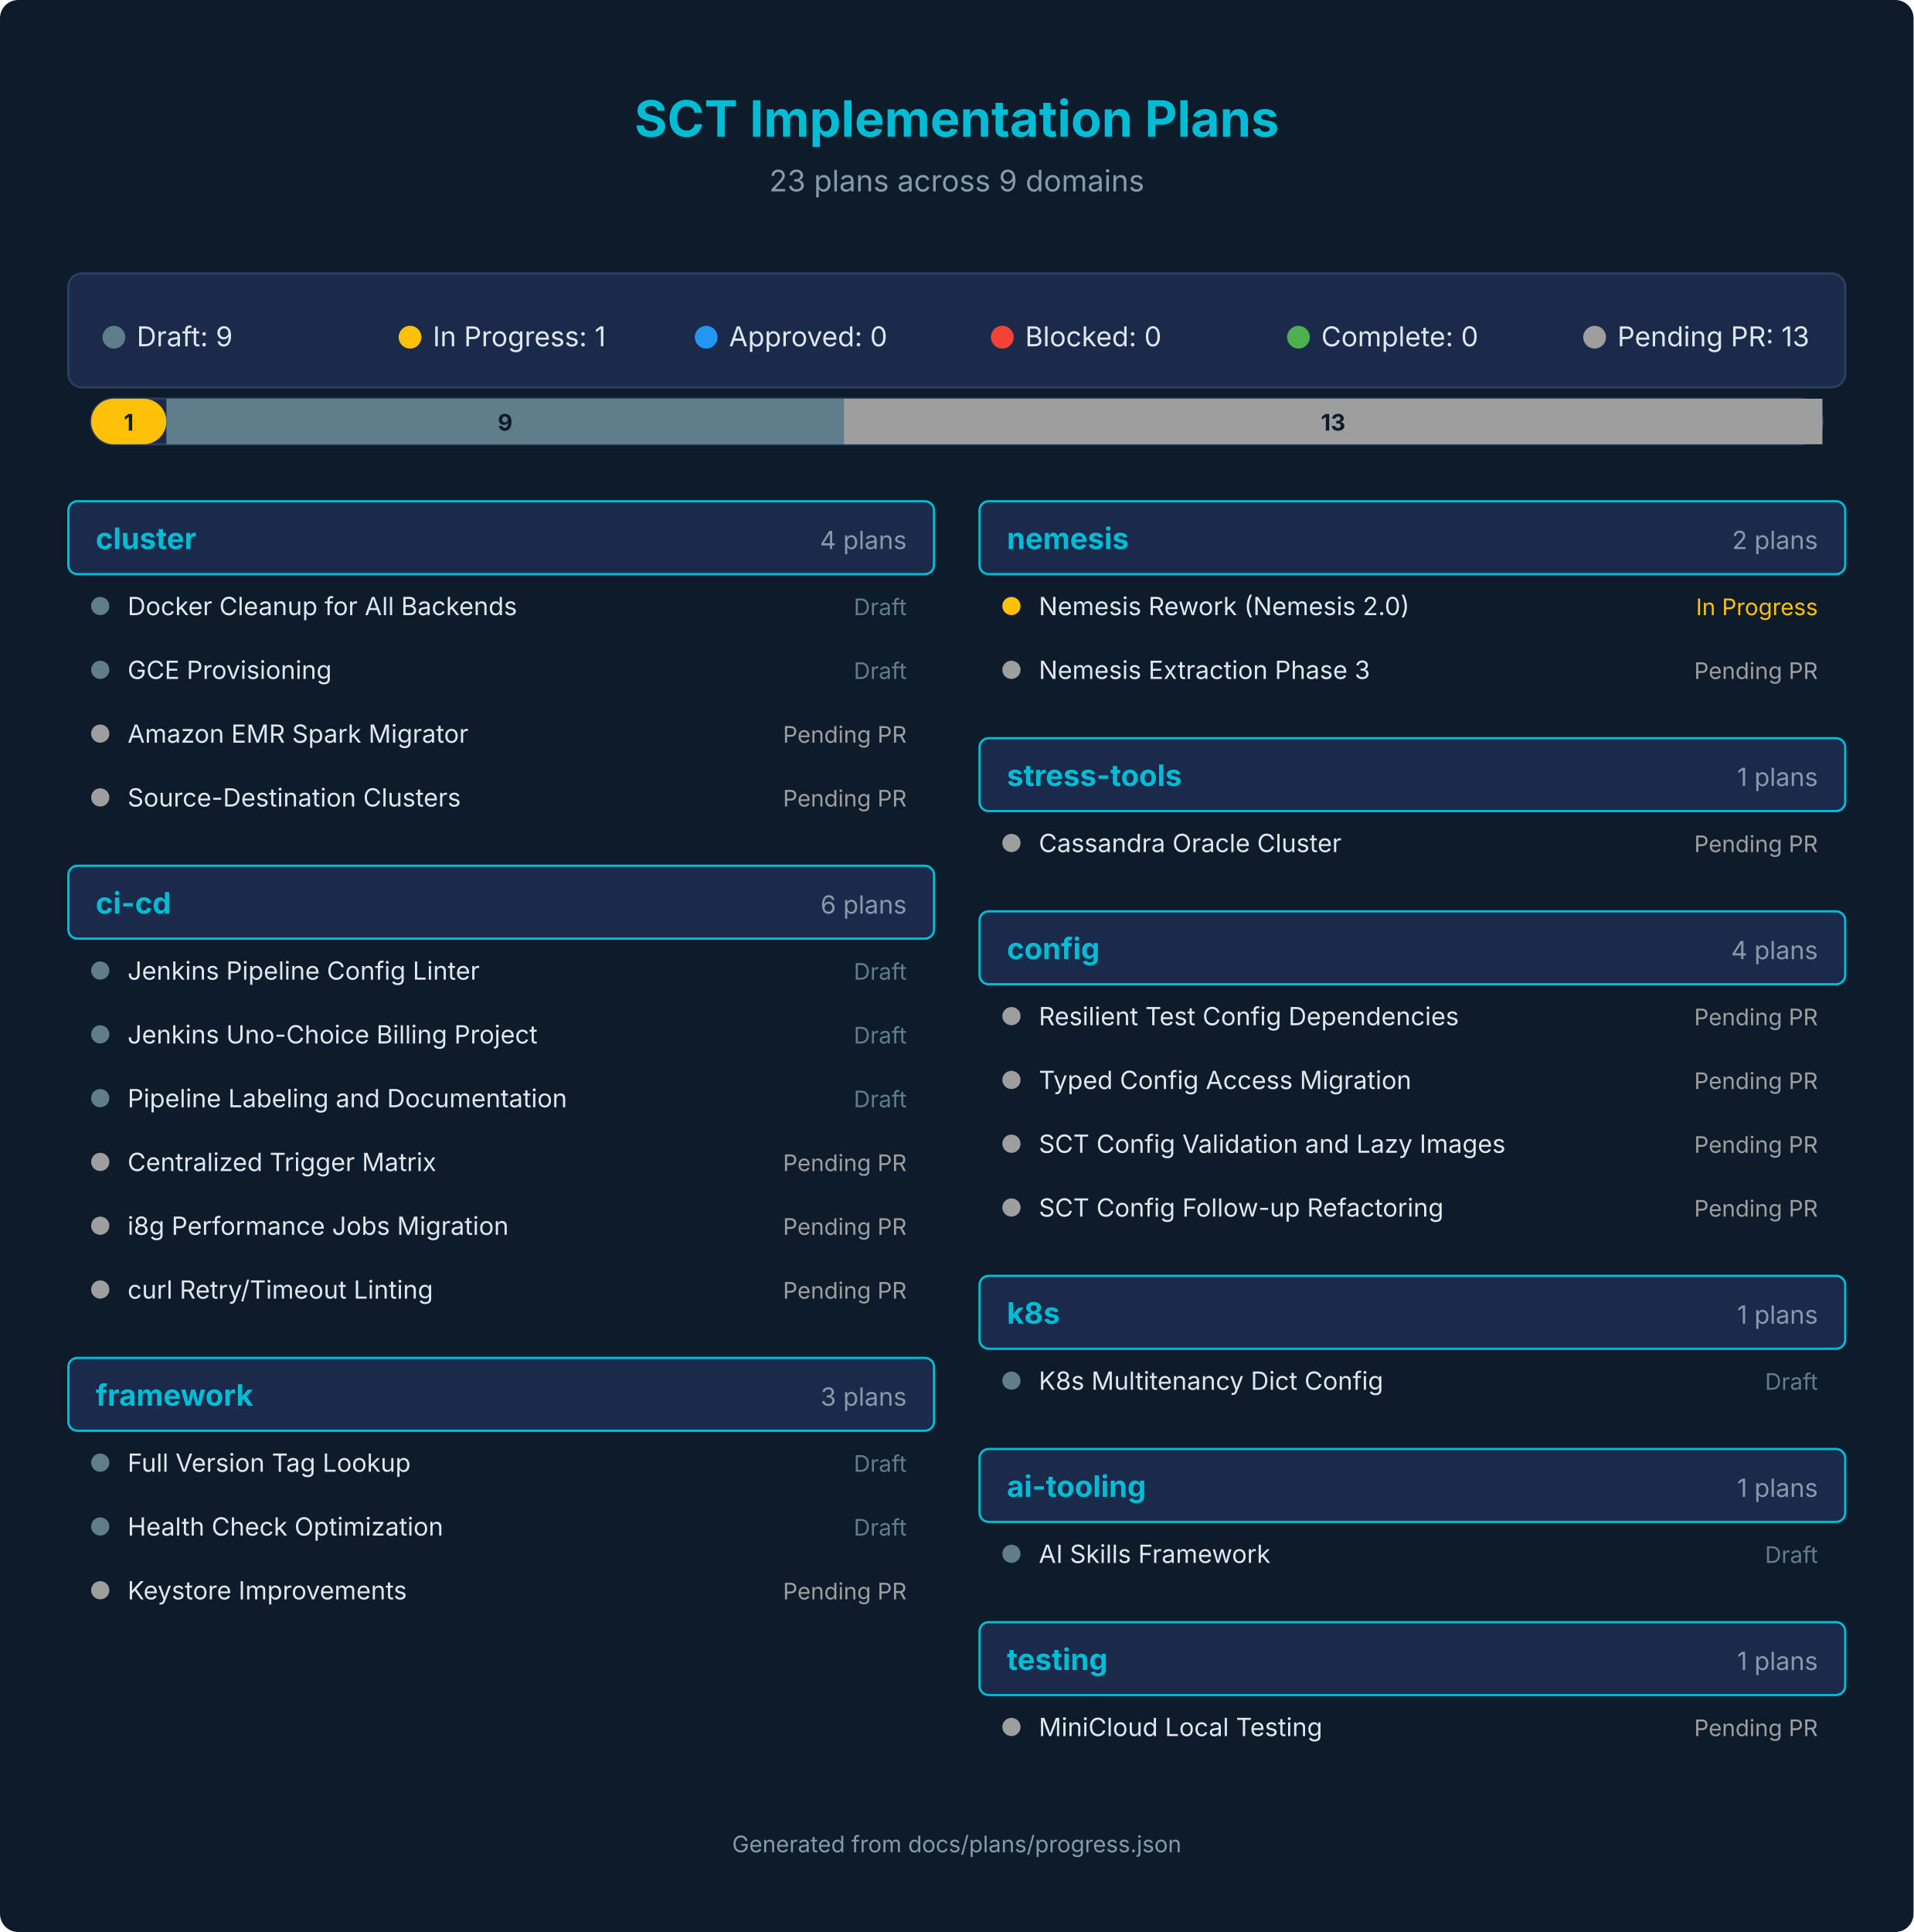
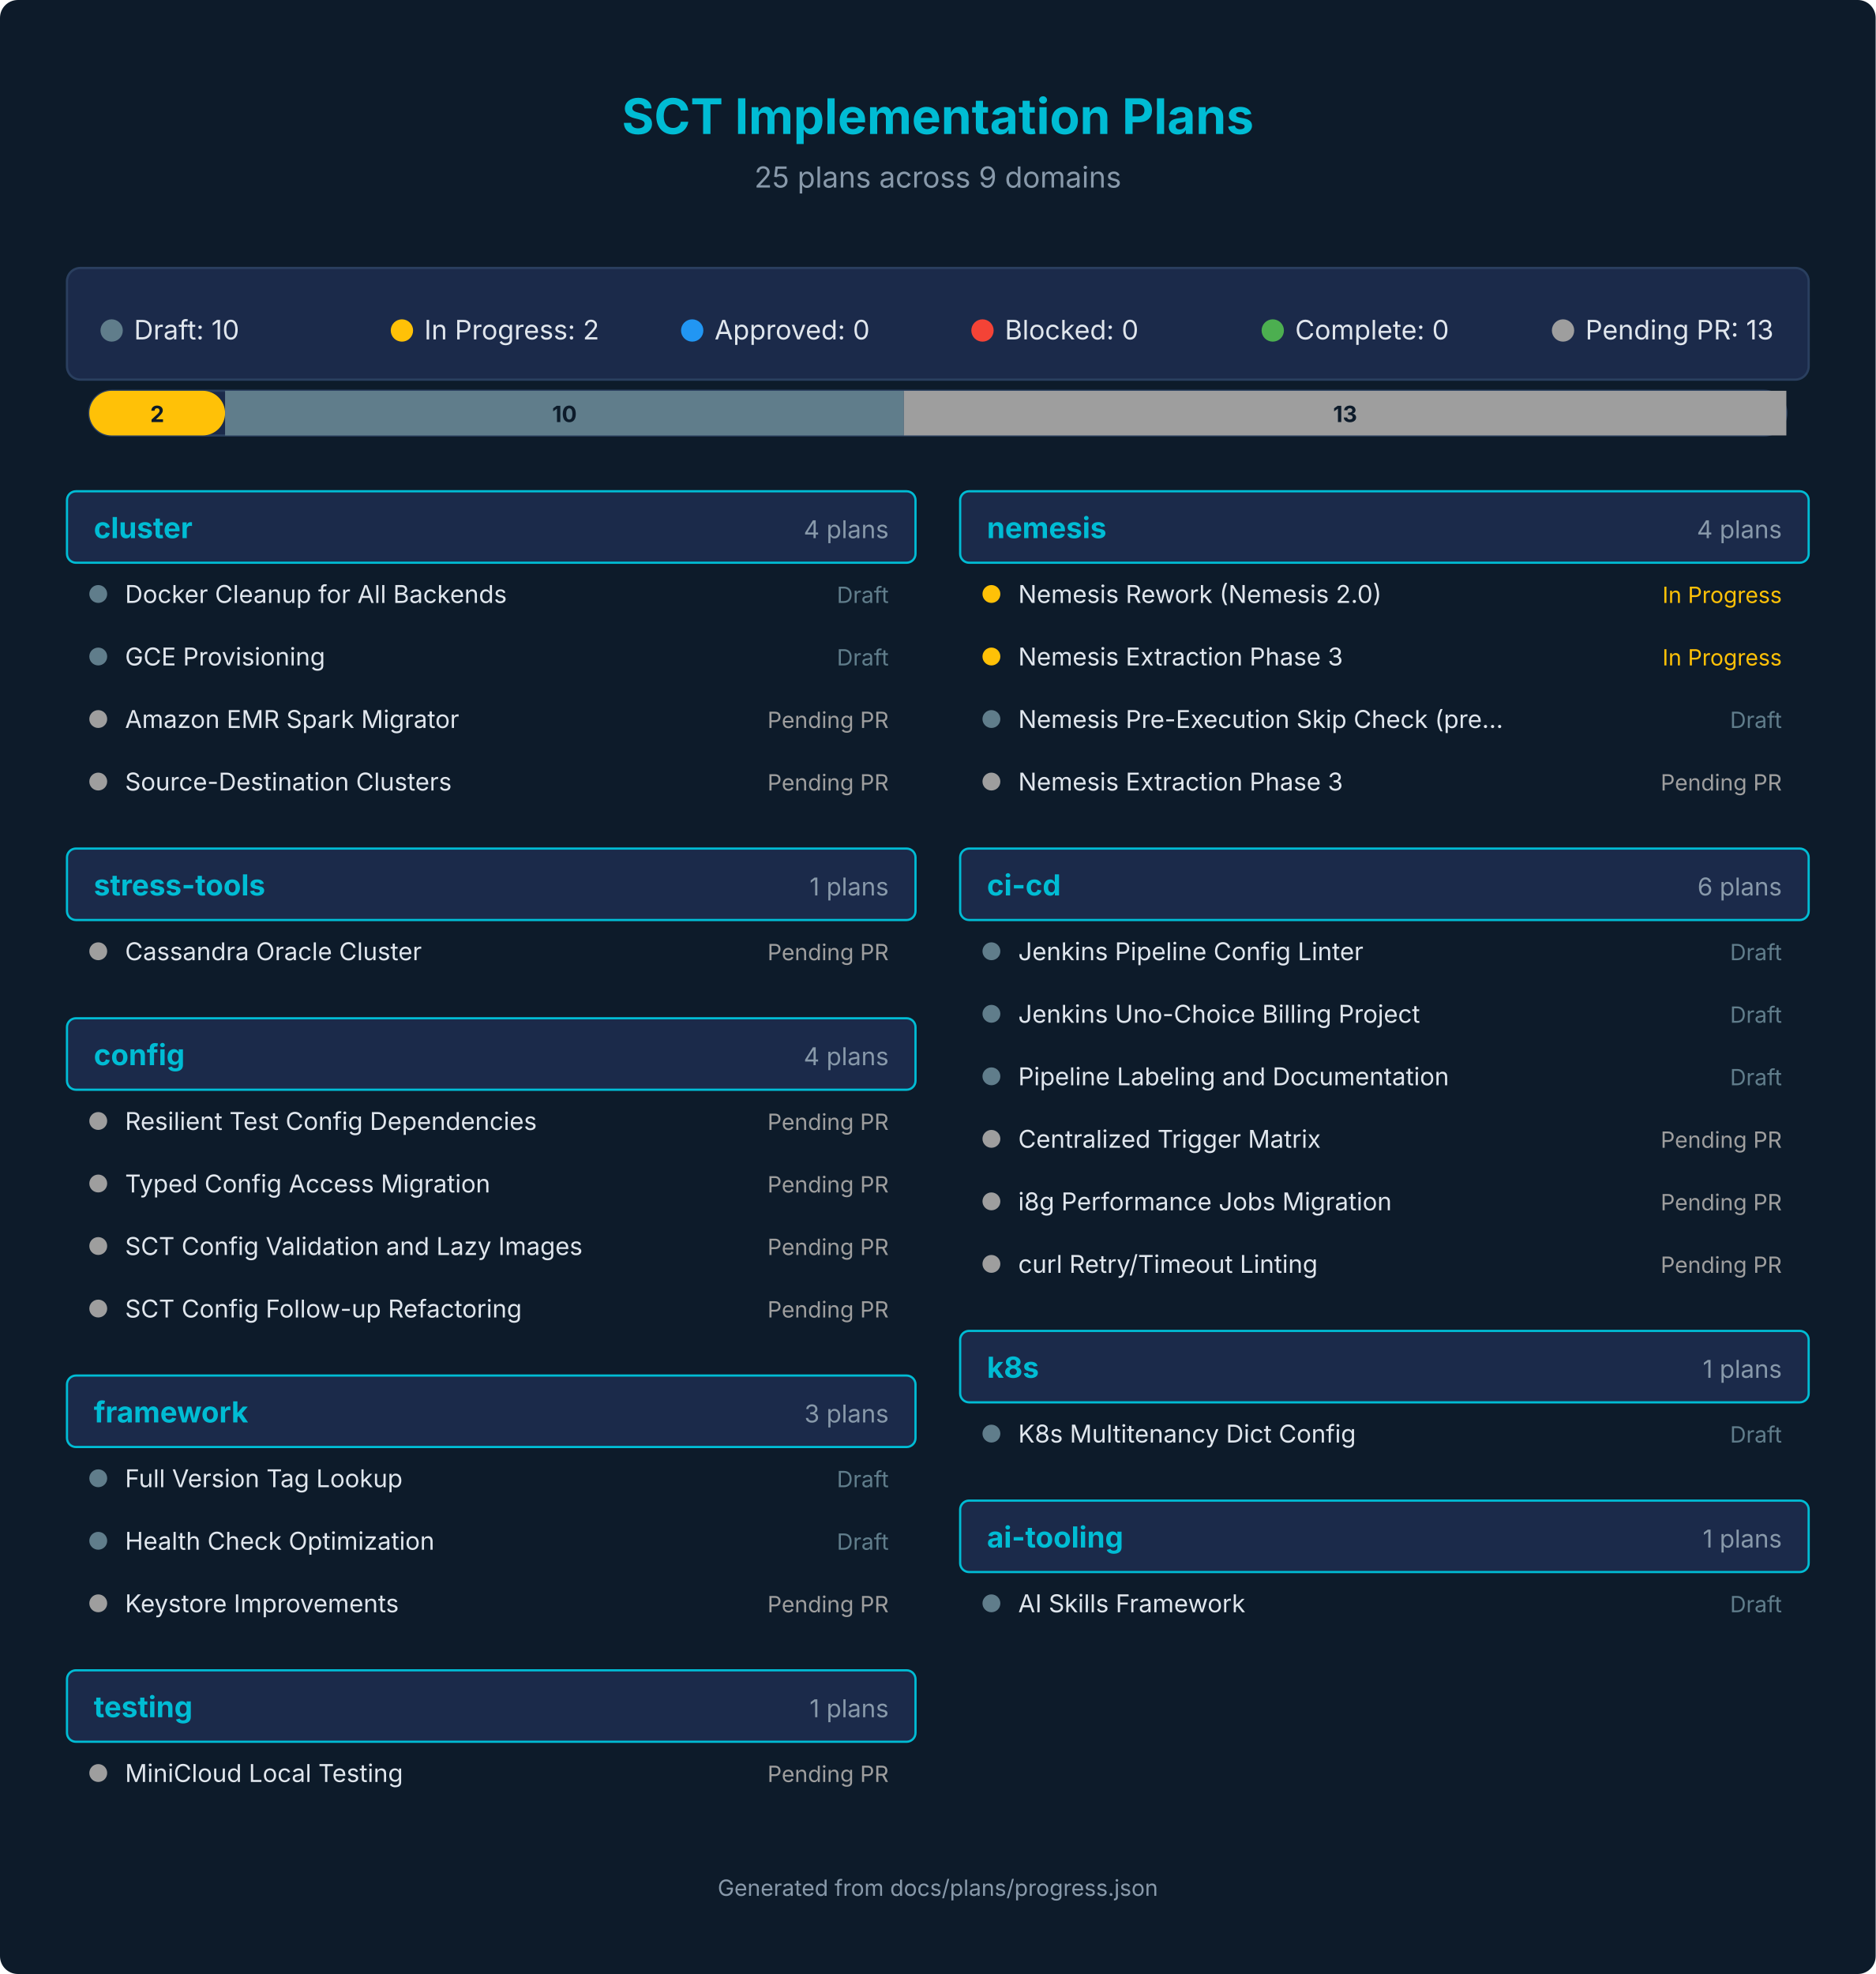
- <svg xmlns="http://www.w3.org/2000/svg" width="840" height="848" viewBox="0 0 840 848">
-   <rect width="840" height="848" fill="#0D1B2A" rx="8" />
+ <svg xmlns="http://www.w3.org/2000/svg" width="840" height="884" viewBox="0 0 840 884">
+   <rect width="840" height="884" fill="#0D1B2A" rx="8" />
  <text x="420" y="60" text-anchor="middle" font-family="system-ui, -apple-system, sans-serif" font-size="22" font-weight="bold" fill="#00BCD4">SCT Implementation Plans</text>
-   <text x="420" y="84" text-anchor="middle" font-family="system-ui, -apple-system, sans-serif" font-size="13" fill="#8899AA">23 plans across 9 domains</text>
+   <text x="420" y="84" text-anchor="middle" font-family="system-ui, -apple-system, sans-serif" font-size="13" fill="#8899AA">25 plans across 9 domains</text>
  <rect x="30" y="120" width="780" height="50" rx="6" fill="#1B2A4A" stroke="#2A3F5F" stroke-width="1" />
  <circle cx="50" cy="148" r="5" fill="#607D8B" />
-   <text x="60" y="152" font-family="system-ui, -apple-system, sans-serif" font-size="12" fill="#E0E6ED">Draft: 9</text>
+   <text x="60" y="152" font-family="system-ui, -apple-system, sans-serif" font-size="12" fill="#E0E6ED">Draft: 10</text>
  <circle cx="180" cy="148" r="5" fill="#FFC107" />
-   <text x="190" y="152" font-family="system-ui, -apple-system, sans-serif" font-size="12" fill="#E0E6ED">In Progress: 1</text>
+   <text x="190" y="152" font-family="system-ui, -apple-system, sans-serif" font-size="12" fill="#E0E6ED">In Progress: 2</text>
  <circle cx="310" cy="148" r="5" fill="#2196F3" />
  <text x="320" y="152" font-family="system-ui, -apple-system, sans-serif" font-size="12" fill="#E0E6ED">Approved: 0</text>
  <circle cx="440" cy="148" r="5" fill="#F44336" />
  <text x="450" y="152" font-family="system-ui, -apple-system, sans-serif" font-size="12" fill="#E0E6ED">Blocked: 0</text>
  <circle cx="570" cy="148" r="5" fill="#4CAF50" />
  <text x="580" y="152" font-family="system-ui, -apple-system, sans-serif" font-size="12" fill="#E0E6ED">Complete: 0</text>
  <circle cx="700" cy="148" r="5" fill="#9E9E9E" />
  <text x="710" y="152" font-family="system-ui, -apple-system, sans-serif" font-size="12" fill="#E0E6ED">Pending PR: 13</text>
  <rect x="40" y="175" width="760" height="20" rx="10" fill="#1B2A4A" stroke="#2A3F5F" stroke-width="1" />
-   <rect x="40" y="175" width="33.043" height="20" rx="10" fill="#FFC107" />
-   <text x="56.522" y="189" text-anchor="middle" font-family="system-ui, -apple-system, sans-serif" font-size="10" font-weight="bold" fill="#0D1B2A">1</text>
-   <rect x="73.043" y="175" width="297.391" height="20" rx="0" fill="#607D8B" />
-   <text x="221.739" y="189" text-anchor="middle" font-family="system-ui, -apple-system, sans-serif" font-size="10" font-weight="bold" fill="#0D1B2A">9</text>
-   <rect x="370.435" y="175" width="429.565" height="20" rx="0" fill="#9E9E9E" />
-   <text x="585.217" y="189" text-anchor="middle" font-family="system-ui, -apple-system, sans-serif" font-size="10" font-weight="bold" fill="#0D1B2A">13</text>
+   <rect x="40" y="175" width="60.8" height="20" rx="10" fill="#FFC107" />
+   <text x="70.4" y="189" text-anchor="middle" font-family="system-ui, -apple-system, sans-serif" font-size="10" font-weight="bold" fill="#0D1B2A">2</text>
+   <rect x="100.8" y="175" width="304.0" height="20" rx="0" fill="#607D8B" />
+   <text x="252.8" y="189" text-anchor="middle" font-family="system-ui, -apple-system, sans-serif" font-size="10" font-weight="bold" fill="#0D1B2A">10</text>
+   <rect x="404.8" y="175" width="395.2" height="20" rx="0" fill="#9E9E9E" />
+   <text x="602.4" y="189" text-anchor="middle" font-family="system-ui, -apple-system, sans-serif" font-size="10" font-weight="bold" fill="#0D1B2A">13</text>
  <rect x="30" y="220" width="380" height="32" rx="4" fill="#1B2A4A" stroke="#00BCD4" stroke-width="1" />
  <text x="42" y="241" font-family="system-ui, -apple-system, sans-serif" font-size="13" font-weight="bold" fill="#00BCD4">cluster</text>
  <text x="398" y="241" text-anchor="end" font-family="system-ui, -apple-system, sans-serif" font-size="11" fill="#8899AA">4 plans</text>
  <circle cx="44" cy="266" r="4" fill="#607D8B" />
  <text x="56" y="270" font-family="system-ui, -apple-system, sans-serif" font-size="11" fill="#E0E6ED">Docker Cleanup for All Backends</text>
  <text x="398" y="270" text-anchor="end" font-family="system-ui, -apple-system, sans-serif" font-size="10" fill="#607D8B">Draft</text>
  <circle cx="44" cy="294" r="4" fill="#607D8B" />
  <text x="56" y="298" font-family="system-ui, -apple-system, sans-serif" font-size="11" fill="#E0E6ED">GCE Provisioning</text>
  <text x="398" y="298" text-anchor="end" font-family="system-ui, -apple-system, sans-serif" font-size="10" fill="#607D8B">Draft</text>
  <circle cx="44" cy="322" r="4" fill="#9E9E9E" />
  <text x="56" y="326" font-family="system-ui, -apple-system, sans-serif" font-size="11" fill="#E0E6ED">Amazon EMR Spark Migrator</text>
  <text x="398" y="326" text-anchor="end" font-family="system-ui, -apple-system, sans-serif" font-size="10" fill="#9E9E9E">Pending PR</text>
  <circle cx="44" cy="350" r="4" fill="#9E9E9E" />
  <text x="56" y="354" font-family="system-ui, -apple-system, sans-serif" font-size="11" fill="#E0E6ED">Source-Destination Clusters</text>
  <text x="398" y="354" text-anchor="end" font-family="system-ui, -apple-system, sans-serif" font-size="10" fill="#9E9E9E">Pending PR</text>
  <rect x="30" y="380" width="380" height="32" rx="4" fill="#1B2A4A" stroke="#00BCD4" stroke-width="1" />
-   <text x="42" y="401" font-family="system-ui, -apple-system, sans-serif" font-size="13" font-weight="bold" fill="#00BCD4">ci-cd</text>
-   <text x="398" y="401" text-anchor="end" font-family="system-ui, -apple-system, sans-serif" font-size="11" fill="#8899AA">6 plans</text>
-   <circle cx="44" cy="426" r="4" fill="#607D8B" />
-   <text x="56" y="430" font-family="system-ui, -apple-system, sans-serif" font-size="11" fill="#E0E6ED">Jenkins Pipeline Config Linter</text>
-   <text x="398" y="430" text-anchor="end" font-family="system-ui, -apple-system, sans-serif" font-size="10" fill="#607D8B">Draft</text>
-   <circle cx="44" cy="454" r="4" fill="#607D8B" />
-   <text x="56" y="458" font-family="system-ui, -apple-system, sans-serif" font-size="11" fill="#E0E6ED">Jenkins Uno-Choice Billing Project</text>
-   <text x="398" y="458" text-anchor="end" font-family="system-ui, -apple-system, sans-serif" font-size="10" fill="#607D8B">Draft</text>
-   <circle cx="44" cy="482" r="4" fill="#607D8B" />
-   <text x="56" y="486" font-family="system-ui, -apple-system, sans-serif" font-size="11" fill="#E0E6ED">Pipeline Labeling and Documentation</text>
-   <text x="398" y="486" text-anchor="end" font-family="system-ui, -apple-system, sans-serif" font-size="10" fill="#607D8B">Draft</text>
-   <circle cx="44" cy="510" r="4" fill="#9E9E9E" />
-   <text x="56" y="514" font-family="system-ui, -apple-system, sans-serif" font-size="11" fill="#E0E6ED">Centralized Trigger Matrix</text>
-   <text x="398" y="514" text-anchor="end" font-family="system-ui, -apple-system, sans-serif" font-size="10" fill="#9E9E9E">Pending PR</text>
-   <circle cx="44" cy="538" r="4" fill="#9E9E9E" />
-   <text x="56" y="542" font-family="system-ui, -apple-system, sans-serif" font-size="11" fill="#E0E6ED">i8g Performance Jobs Migration</text>
-   <text x="398" y="542" text-anchor="end" font-family="system-ui, -apple-system, sans-serif" font-size="10" fill="#9E9E9E">Pending PR</text>
-   <circle cx="44" cy="566" r="4" fill="#9E9E9E" />
-   <text x="56" y="570" font-family="system-ui, -apple-system, sans-serif" font-size="11" fill="#E0E6ED">curl Retry/Timeout Linting</text>
-   <text x="398" y="570" text-anchor="end" font-family="system-ui, -apple-system, sans-serif" font-size="10" fill="#9E9E9E">Pending PR</text>
-   <rect x="30" y="596" width="380" height="32" rx="4" fill="#1B2A4A" stroke="#00BCD4" stroke-width="1" />
-   <text x="42" y="617" font-family="system-ui, -apple-system, sans-serif" font-size="13" font-weight="bold" fill="#00BCD4">framework</text>
-   <text x="398" y="617" text-anchor="end" font-family="system-ui, -apple-system, sans-serif" font-size="11" fill="#8899AA">3 plans</text>
-   <circle cx="44" cy="642" r="4" fill="#607D8B" />
-   <text x="56" y="646" font-family="system-ui, -apple-system, sans-serif" font-size="11" fill="#E0E6ED">Full Version Tag Lookup</text>
-   <text x="398" y="646" text-anchor="end" font-family="system-ui, -apple-system, sans-serif" font-size="10" fill="#607D8B">Draft</text>
-   <circle cx="44" cy="670" r="4" fill="#607D8B" />
-   <text x="56" y="674" font-family="system-ui, -apple-system, sans-serif" font-size="11" fill="#E0E6ED">Health Check Optimization</text>
-   <text x="398" y="674" text-anchor="end" font-family="system-ui, -apple-system, sans-serif" font-size="10" fill="#607D8B">Draft</text>
-   <circle cx="44" cy="698" r="4" fill="#9E9E9E" />
-   <text x="56" y="702" font-family="system-ui, -apple-system, sans-serif" font-size="11" fill="#E0E6ED">Keystore Improvements</text>
-   <text x="398" y="702" text-anchor="end" font-family="system-ui, -apple-system, sans-serif" font-size="10" fill="#9E9E9E">Pending PR</text>
+   <text x="42" y="401" font-family="system-ui, -apple-system, sans-serif" font-size="13" font-weight="bold" fill="#00BCD4">stress-tools</text>
+   <text x="398" y="401" text-anchor="end" font-family="system-ui, -apple-system, sans-serif" font-size="11" fill="#8899AA">1 plans</text>
+   <circle cx="44" cy="426" r="4" fill="#9E9E9E" />
+   <text x="56" y="430" font-family="system-ui, -apple-system, sans-serif" font-size="11" fill="#E0E6ED">Cassandra Oracle Cluster</text>
+   <text x="398" y="430" text-anchor="end" font-family="system-ui, -apple-system, sans-serif" font-size="10" fill="#9E9E9E">Pending PR</text>
+   <rect x="30" y="456" width="380" height="32" rx="4" fill="#1B2A4A" stroke="#00BCD4" stroke-width="1" />
+   <text x="42" y="477" font-family="system-ui, -apple-system, sans-serif" font-size="13" font-weight="bold" fill="#00BCD4">config</text>
+   <text x="398" y="477" text-anchor="end" font-family="system-ui, -apple-system, sans-serif" font-size="11" fill="#8899AA">4 plans</text>
+   <circle cx="44" cy="502" r="4" fill="#9E9E9E" />
+   <text x="56" y="506" font-family="system-ui, -apple-system, sans-serif" font-size="11" fill="#E0E6ED">Resilient Test Config Dependencies</text>
+   <text x="398" y="506" text-anchor="end" font-family="system-ui, -apple-system, sans-serif" font-size="10" fill="#9E9E9E">Pending PR</text>
+   <circle cx="44" cy="530" r="4" fill="#9E9E9E" />
+   <text x="56" y="534" font-family="system-ui, -apple-system, sans-serif" font-size="11" fill="#E0E6ED">Typed Config Access Migration</text>
+   <text x="398" y="534" text-anchor="end" font-family="system-ui, -apple-system, sans-serif" font-size="10" fill="#9E9E9E">Pending PR</text>
+   <circle cx="44" cy="558" r="4" fill="#9E9E9E" />
+   <text x="56" y="562" font-family="system-ui, -apple-system, sans-serif" font-size="11" fill="#E0E6ED">SCT Config Validation and Lazy Images</text>
+   <text x="398" y="562" text-anchor="end" font-family="system-ui, -apple-system, sans-serif" font-size="10" fill="#9E9E9E">Pending PR</text>
+   <circle cx="44" cy="586" r="4" fill="#9E9E9E" />
+   <text x="56" y="590" font-family="system-ui, -apple-system, sans-serif" font-size="11" fill="#E0E6ED">SCT Config Follow-up Refactoring</text>
+   <text x="398" y="590" text-anchor="end" font-family="system-ui, -apple-system, sans-serif" font-size="10" fill="#9E9E9E">Pending PR</text>
+   <rect x="30" y="616" width="380" height="32" rx="4" fill="#1B2A4A" stroke="#00BCD4" stroke-width="1" />
+   <text x="42" y="637" font-family="system-ui, -apple-system, sans-serif" font-size="13" font-weight="bold" fill="#00BCD4">framework</text>
+   <text x="398" y="637" text-anchor="end" font-family="system-ui, -apple-system, sans-serif" font-size="11" fill="#8899AA">3 plans</text>
+   <circle cx="44" cy="662" r="4" fill="#607D8B" />
+   <text x="56" y="666" font-family="system-ui, -apple-system, sans-serif" font-size="11" fill="#E0E6ED">Full Version Tag Lookup</text>
+   <text x="398" y="666" text-anchor="end" font-family="system-ui, -apple-system, sans-serif" font-size="10" fill="#607D8B">Draft</text>
+   <circle cx="44" cy="690" r="4" fill="#607D8B" />
+   <text x="56" y="694" font-family="system-ui, -apple-system, sans-serif" font-size="11" fill="#E0E6ED">Health Check Optimization</text>
+   <text x="398" y="694" text-anchor="end" font-family="system-ui, -apple-system, sans-serif" font-size="10" fill="#607D8B">Draft</text>
+   <circle cx="44" cy="718" r="4" fill="#9E9E9E" />
+   <text x="56" y="722" font-family="system-ui, -apple-system, sans-serif" font-size="11" fill="#E0E6ED">Keystore Improvements</text>
+   <text x="398" y="722" text-anchor="end" font-family="system-ui, -apple-system, sans-serif" font-size="10" fill="#9E9E9E">Pending PR</text>
+   <rect x="30" y="748" width="380" height="32" rx="4" fill="#1B2A4A" stroke="#00BCD4" stroke-width="1" />
+   <text x="42" y="769" font-family="system-ui, -apple-system, sans-serif" font-size="13" font-weight="bold" fill="#00BCD4">testing</text>
+   <text x="398" y="769" text-anchor="end" font-family="system-ui, -apple-system, sans-serif" font-size="11" fill="#8899AA">1 plans</text>
+   <circle cx="44" cy="794" r="4" fill="#9E9E9E" />
+   <text x="56" y="798" font-family="system-ui, -apple-system, sans-serif" font-size="11" fill="#E0E6ED">MiniCloud Local Testing</text>
+   <text x="398" y="798" text-anchor="end" font-family="system-ui, -apple-system, sans-serif" font-size="10" fill="#9E9E9E">Pending PR</text>
  <rect x="430" y="220" width="380" height="32" rx="4" fill="#1B2A4A" stroke="#00BCD4" stroke-width="1" />
  <text x="442" y="241" font-family="system-ui, -apple-system, sans-serif" font-size="13" font-weight="bold" fill="#00BCD4">nemesis</text>
-   <text x="798" y="241" text-anchor="end" font-family="system-ui, -apple-system, sans-serif" font-size="11" fill="#8899AA">2 plans</text>
+   <text x="798" y="241" text-anchor="end" font-family="system-ui, -apple-system, sans-serif" font-size="11" fill="#8899AA">4 plans</text>
  <circle cx="444" cy="266" r="4" fill="#FFC107" />
  <text x="456" y="270" font-family="system-ui, -apple-system, sans-serif" font-size="11" fill="#E0E6ED">Nemesis Rework (Nemesis 2.0)</text>
  <text x="798" y="270" text-anchor="end" font-family="system-ui, -apple-system, sans-serif" font-size="10" fill="#FFC107">In Progress</text>
-   <circle cx="444" cy="294" r="4" fill="#9E9E9E" />
+   <circle cx="444" cy="294" r="4" fill="#FFC107" />
  <text x="456" y="298" font-family="system-ui, -apple-system, sans-serif" font-size="11" fill="#E0E6ED">Nemesis Extraction Phase 3</text>
-   <text x="798" y="298" text-anchor="end" font-family="system-ui, -apple-system, sans-serif" font-size="10" fill="#9E9E9E">Pending PR</text>
-   <rect x="430" y="324" width="380" height="32" rx="4" fill="#1B2A4A" stroke="#00BCD4" stroke-width="1" />
-   <text x="442" y="345" font-family="system-ui, -apple-system, sans-serif" font-size="13" font-weight="bold" fill="#00BCD4">stress-tools</text>
-   <text x="798" y="345" text-anchor="end" font-family="system-ui, -apple-system, sans-serif" font-size="11" fill="#8899AA">1 plans</text>
-   <circle cx="444" cy="370" r="4" fill="#9E9E9E" />
-   <text x="456" y="374" font-family="system-ui, -apple-system, sans-serif" font-size="11" fill="#E0E6ED">Cassandra Oracle Cluster</text>
-   <text x="798" y="374" text-anchor="end" font-family="system-ui, -apple-system, sans-serif" font-size="10" fill="#9E9E9E">Pending PR</text>
-   <rect x="430" y="400" width="380" height="32" rx="4" fill="#1B2A4A" stroke="#00BCD4" stroke-width="1" />
-   <text x="442" y="421" font-family="system-ui, -apple-system, sans-serif" font-size="13" font-weight="bold" fill="#00BCD4">config</text>
-   <text x="798" y="421" text-anchor="end" font-family="system-ui, -apple-system, sans-serif" font-size="11" fill="#8899AA">4 plans</text>
-   <circle cx="444" cy="446" r="4" fill="#9E9E9E" />
-   <text x="456" y="450" font-family="system-ui, -apple-system, sans-serif" font-size="11" fill="#E0E6ED">Resilient Test Config Dependencies</text>
-   <text x="798" y="450" text-anchor="end" font-family="system-ui, -apple-system, sans-serif" font-size="10" fill="#9E9E9E">Pending PR</text>
-   <circle cx="444" cy="474" r="4" fill="#9E9E9E" />
-   <text x="456" y="478" font-family="system-ui, -apple-system, sans-serif" font-size="11" fill="#E0E6ED">Typed Config Access Migration</text>
-   <text x="798" y="478" text-anchor="end" font-family="system-ui, -apple-system, sans-serif" font-size="10" fill="#9E9E9E">Pending PR</text>
-   <circle cx="444" cy="502" r="4" fill="#9E9E9E" />
-   <text x="456" y="506" font-family="system-ui, -apple-system, sans-serif" font-size="11" fill="#E0E6ED">SCT Config Validation and Lazy Images</text>
-   <text x="798" y="506" text-anchor="end" font-family="system-ui, -apple-system, sans-serif" font-size="10" fill="#9E9E9E">Pending PR</text>
-   <circle cx="444" cy="530" r="4" fill="#9E9E9E" />
-   <text x="456" y="534" font-family="system-ui, -apple-system, sans-serif" font-size="11" fill="#E0E6ED">SCT Config Follow-up Refactoring</text>
-   <text x="798" y="534" text-anchor="end" font-family="system-ui, -apple-system, sans-serif" font-size="10" fill="#9E9E9E">Pending PR</text>
-   <rect x="430" y="560" width="380" height="32" rx="4" fill="#1B2A4A" stroke="#00BCD4" stroke-width="1" />
-   <text x="442" y="581" font-family="system-ui, -apple-system, sans-serif" font-size="13" font-weight="bold" fill="#00BCD4">k8s</text>
-   <text x="798" y="581" text-anchor="end" font-family="system-ui, -apple-system, sans-serif" font-size="11" fill="#8899AA">1 plans</text>
-   <circle cx="444" cy="606" r="4" fill="#607D8B" />
-   <text x="456" y="610" font-family="system-ui, -apple-system, sans-serif" font-size="11" fill="#E0E6ED">K8s Multitenancy Dict Config</text>
-   <text x="798" y="610" text-anchor="end" font-family="system-ui, -apple-system, sans-serif" font-size="10" fill="#607D8B">Draft</text>
-   <rect x="430" y="636" width="380" height="32" rx="4" fill="#1B2A4A" stroke="#00BCD4" stroke-width="1" />
-   <text x="442" y="657" font-family="system-ui, -apple-system, sans-serif" font-size="13" font-weight="bold" fill="#00BCD4">ai-tooling</text>
-   <text x="798" y="657" text-anchor="end" font-family="system-ui, -apple-system, sans-serif" font-size="11" fill="#8899AA">1 plans</text>
-   <circle cx="444" cy="682" r="4" fill="#607D8B" />
-   <text x="456" y="686" font-family="system-ui, -apple-system, sans-serif" font-size="11" fill="#E0E6ED">AI Skills Framework</text>
-   <text x="798" y="686" text-anchor="end" font-family="system-ui, -apple-system, sans-serif" font-size="10" fill="#607D8B">Draft</text>
-   <rect x="430" y="712" width="380" height="32" rx="4" fill="#1B2A4A" stroke="#00BCD4" stroke-width="1" />
-   <text x="442" y="733" font-family="system-ui, -apple-system, sans-serif" font-size="13" font-weight="bold" fill="#00BCD4">testing</text>
-   <text x="798" y="733" text-anchor="end" font-family="system-ui, -apple-system, sans-serif" font-size="11" fill="#8899AA">1 plans</text>
-   <circle cx="444" cy="758" r="4" fill="#9E9E9E" />
-   <text x="456" y="762" font-family="system-ui, -apple-system, sans-serif" font-size="11" fill="#E0E6ED">MiniCloud Local Testing</text>
-   <text x="798" y="762" text-anchor="end" font-family="system-ui, -apple-system, sans-serif" font-size="10" fill="#9E9E9E">Pending PR</text>
-   <text x="420" y="813" text-anchor="middle" font-family="system-ui, -apple-system, sans-serif" font-size="10" fill="#8899AA">Generated from docs/plans/progress.json</text>
+   <text x="798" y="298" text-anchor="end" font-family="system-ui, -apple-system, sans-serif" font-size="10" fill="#FFC107">In Progress</text>
+   <circle cx="444" cy="322" r="4" fill="#607D8B" />
+   <text x="456" y="326" font-family="system-ui, -apple-system, sans-serif" font-size="11" fill="#E0E6ED">Nemesis Pre-Execution Skip Check (pre...</text>
+   <text x="798" y="326" text-anchor="end" font-family="system-ui, -apple-system, sans-serif" font-size="10" fill="#607D8B">Draft</text>
+   <circle cx="444" cy="350" r="4" fill="#9E9E9E" />
+   <text x="456" y="354" font-family="system-ui, -apple-system, sans-serif" font-size="11" fill="#E0E6ED">Nemesis Extraction Phase 3</text>
+   <text x="798" y="354" text-anchor="end" font-family="system-ui, -apple-system, sans-serif" font-size="10" fill="#9E9E9E">Pending PR</text>
+   <rect x="430" y="380" width="380" height="32" rx="4" fill="#1B2A4A" stroke="#00BCD4" stroke-width="1" />
+   <text x="442" y="401" font-family="system-ui, -apple-system, sans-serif" font-size="13" font-weight="bold" fill="#00BCD4">ci-cd</text>
+   <text x="798" y="401" text-anchor="end" font-family="system-ui, -apple-system, sans-serif" font-size="11" fill="#8899AA">6 plans</text>
+   <circle cx="444" cy="426" r="4" fill="#607D8B" />
+   <text x="456" y="430" font-family="system-ui, -apple-system, sans-serif" font-size="11" fill="#E0E6ED">Jenkins Pipeline Config Linter</text>
+   <text x="798" y="430" text-anchor="end" font-family="system-ui, -apple-system, sans-serif" font-size="10" fill="#607D8B">Draft</text>
+   <circle cx="444" cy="454" r="4" fill="#607D8B" />
+   <text x="456" y="458" font-family="system-ui, -apple-system, sans-serif" font-size="11" fill="#E0E6ED">Jenkins Uno-Choice Billing Project</text>
+   <text x="798" y="458" text-anchor="end" font-family="system-ui, -apple-system, sans-serif" font-size="10" fill="#607D8B">Draft</text>
+   <circle cx="444" cy="482" r="4" fill="#607D8B" />
+   <text x="456" y="486" font-family="system-ui, -apple-system, sans-serif" font-size="11" fill="#E0E6ED">Pipeline Labeling and Documentation</text>
+   <text x="798" y="486" text-anchor="end" font-family="system-ui, -apple-system, sans-serif" font-size="10" fill="#607D8B">Draft</text>
+   <circle cx="444" cy="510" r="4" fill="#9E9E9E" />
+   <text x="456" y="514" font-family="system-ui, -apple-system, sans-serif" font-size="11" fill="#E0E6ED">Centralized Trigger Matrix</text>
+   <text x="798" y="514" text-anchor="end" font-family="system-ui, -apple-system, sans-serif" font-size="10" fill="#9E9E9E">Pending PR</text>
+   <circle cx="444" cy="538" r="4" fill="#9E9E9E" />
+   <text x="456" y="542" font-family="system-ui, -apple-system, sans-serif" font-size="11" fill="#E0E6ED">i8g Performance Jobs Migration</text>
+   <text x="798" y="542" text-anchor="end" font-family="system-ui, -apple-system, sans-serif" font-size="10" fill="#9E9E9E">Pending PR</text>
+   <circle cx="444" cy="566" r="4" fill="#9E9E9E" />
+   <text x="456" y="570" font-family="system-ui, -apple-system, sans-serif" font-size="11" fill="#E0E6ED">curl Retry/Timeout Linting</text>
+   <text x="798" y="570" text-anchor="end" font-family="system-ui, -apple-system, sans-serif" font-size="10" fill="#9E9E9E">Pending PR</text>
+   <rect x="430" y="596" width="380" height="32" rx="4" fill="#1B2A4A" stroke="#00BCD4" stroke-width="1" />
+   <text x="442" y="617" font-family="system-ui, -apple-system, sans-serif" font-size="13" font-weight="bold" fill="#00BCD4">k8s</text>
+   <text x="798" y="617" text-anchor="end" font-family="system-ui, -apple-system, sans-serif" font-size="11" fill="#8899AA">1 plans</text>
+   <circle cx="444" cy="642" r="4" fill="#607D8B" />
+   <text x="456" y="646" font-family="system-ui, -apple-system, sans-serif" font-size="11" fill="#E0E6ED">K8s Multitenancy Dict Config</text>
+   <text x="798" y="646" text-anchor="end" font-family="system-ui, -apple-system, sans-serif" font-size="10" fill="#607D8B">Draft</text>
+   <rect x="430" y="672" width="380" height="32" rx="4" fill="#1B2A4A" stroke="#00BCD4" stroke-width="1" />
+   <text x="442" y="693" font-family="system-ui, -apple-system, sans-serif" font-size="13" font-weight="bold" fill="#00BCD4">ai-tooling</text>
+   <text x="798" y="693" text-anchor="end" font-family="system-ui, -apple-system, sans-serif" font-size="11" fill="#8899AA">1 plans</text>
+   <circle cx="444" cy="718" r="4" fill="#607D8B" />
+   <text x="456" y="722" font-family="system-ui, -apple-system, sans-serif" font-size="11" fill="#E0E6ED">AI Skills Framework</text>
+   <text x="798" y="722" text-anchor="end" font-family="system-ui, -apple-system, sans-serif" font-size="10" fill="#607D8B">Draft</text>
+   <text x="420" y="849" text-anchor="middle" font-family="system-ui, -apple-system, sans-serif" font-size="10" fill="#8899AA">Generated from docs/plans/progress.json</text>
</svg>
